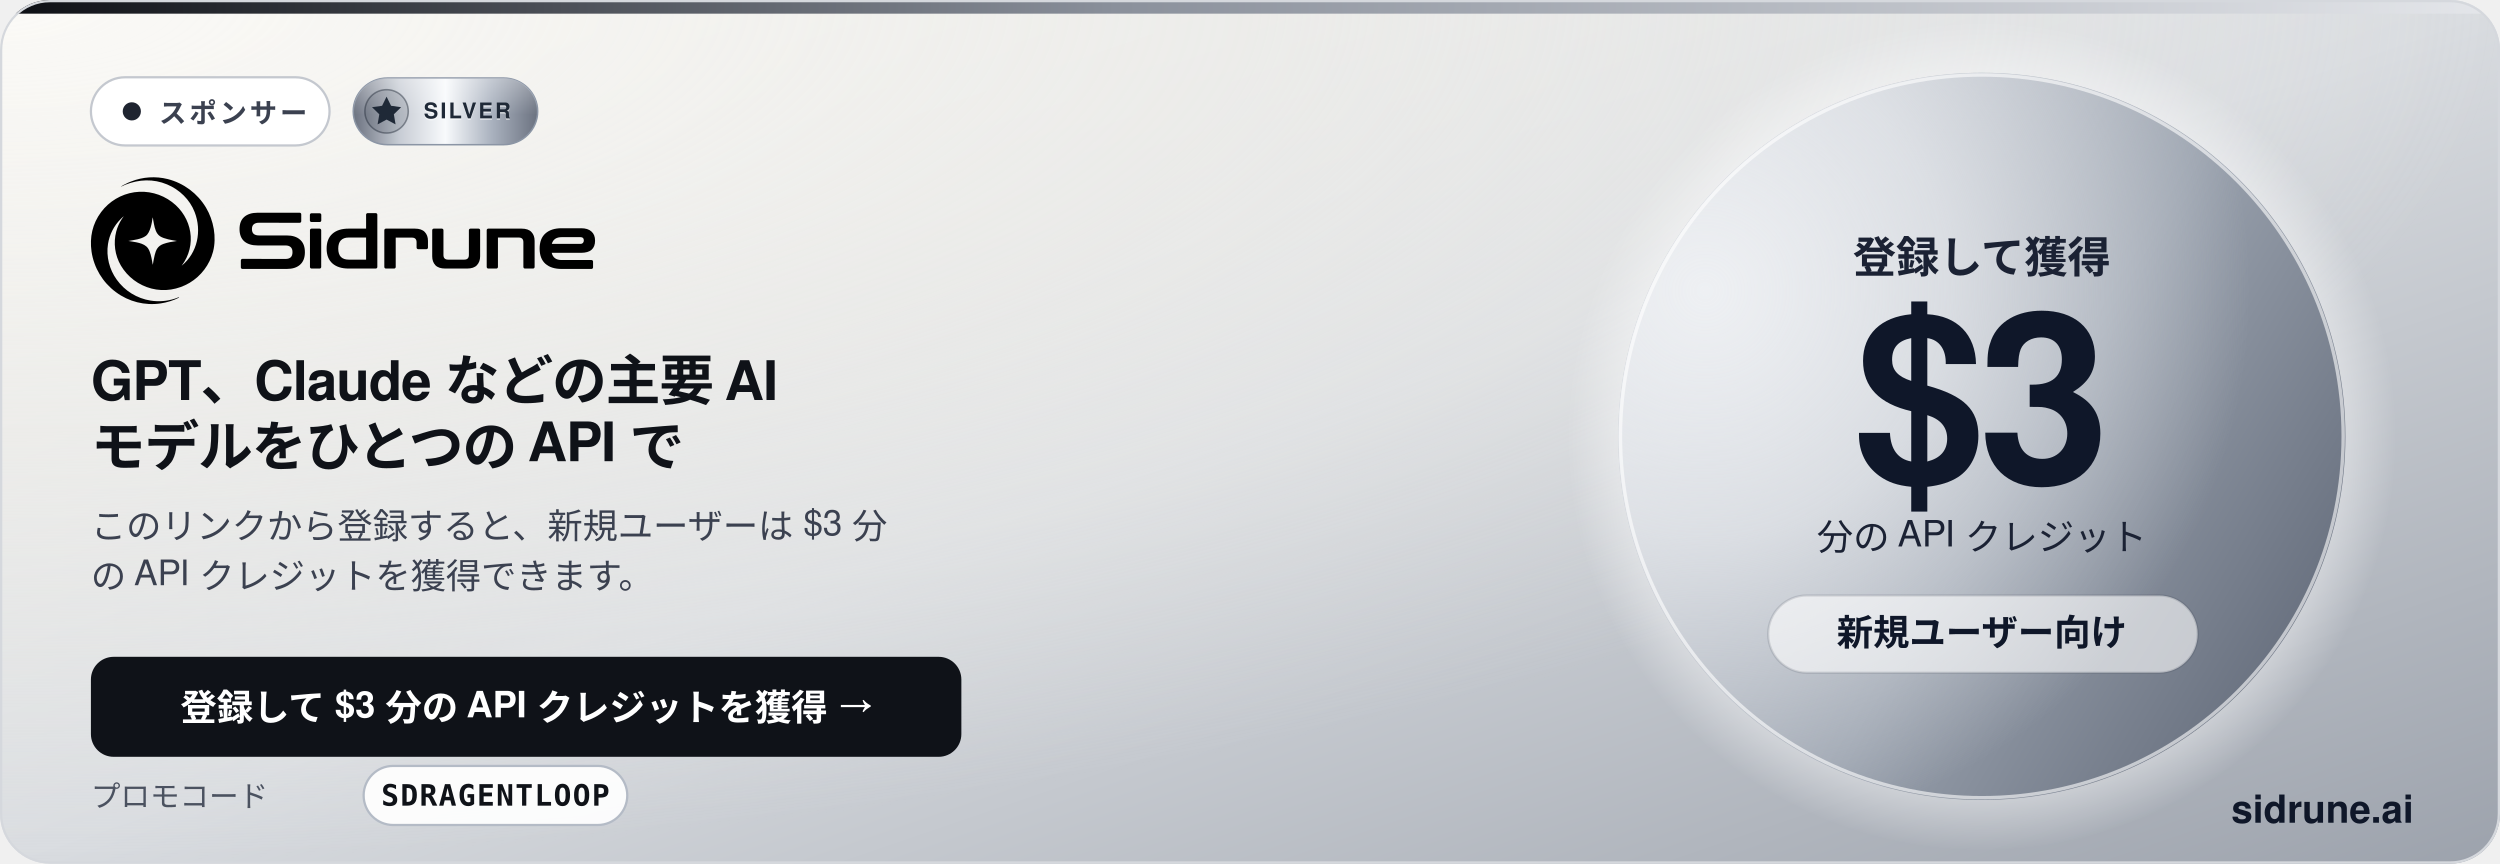
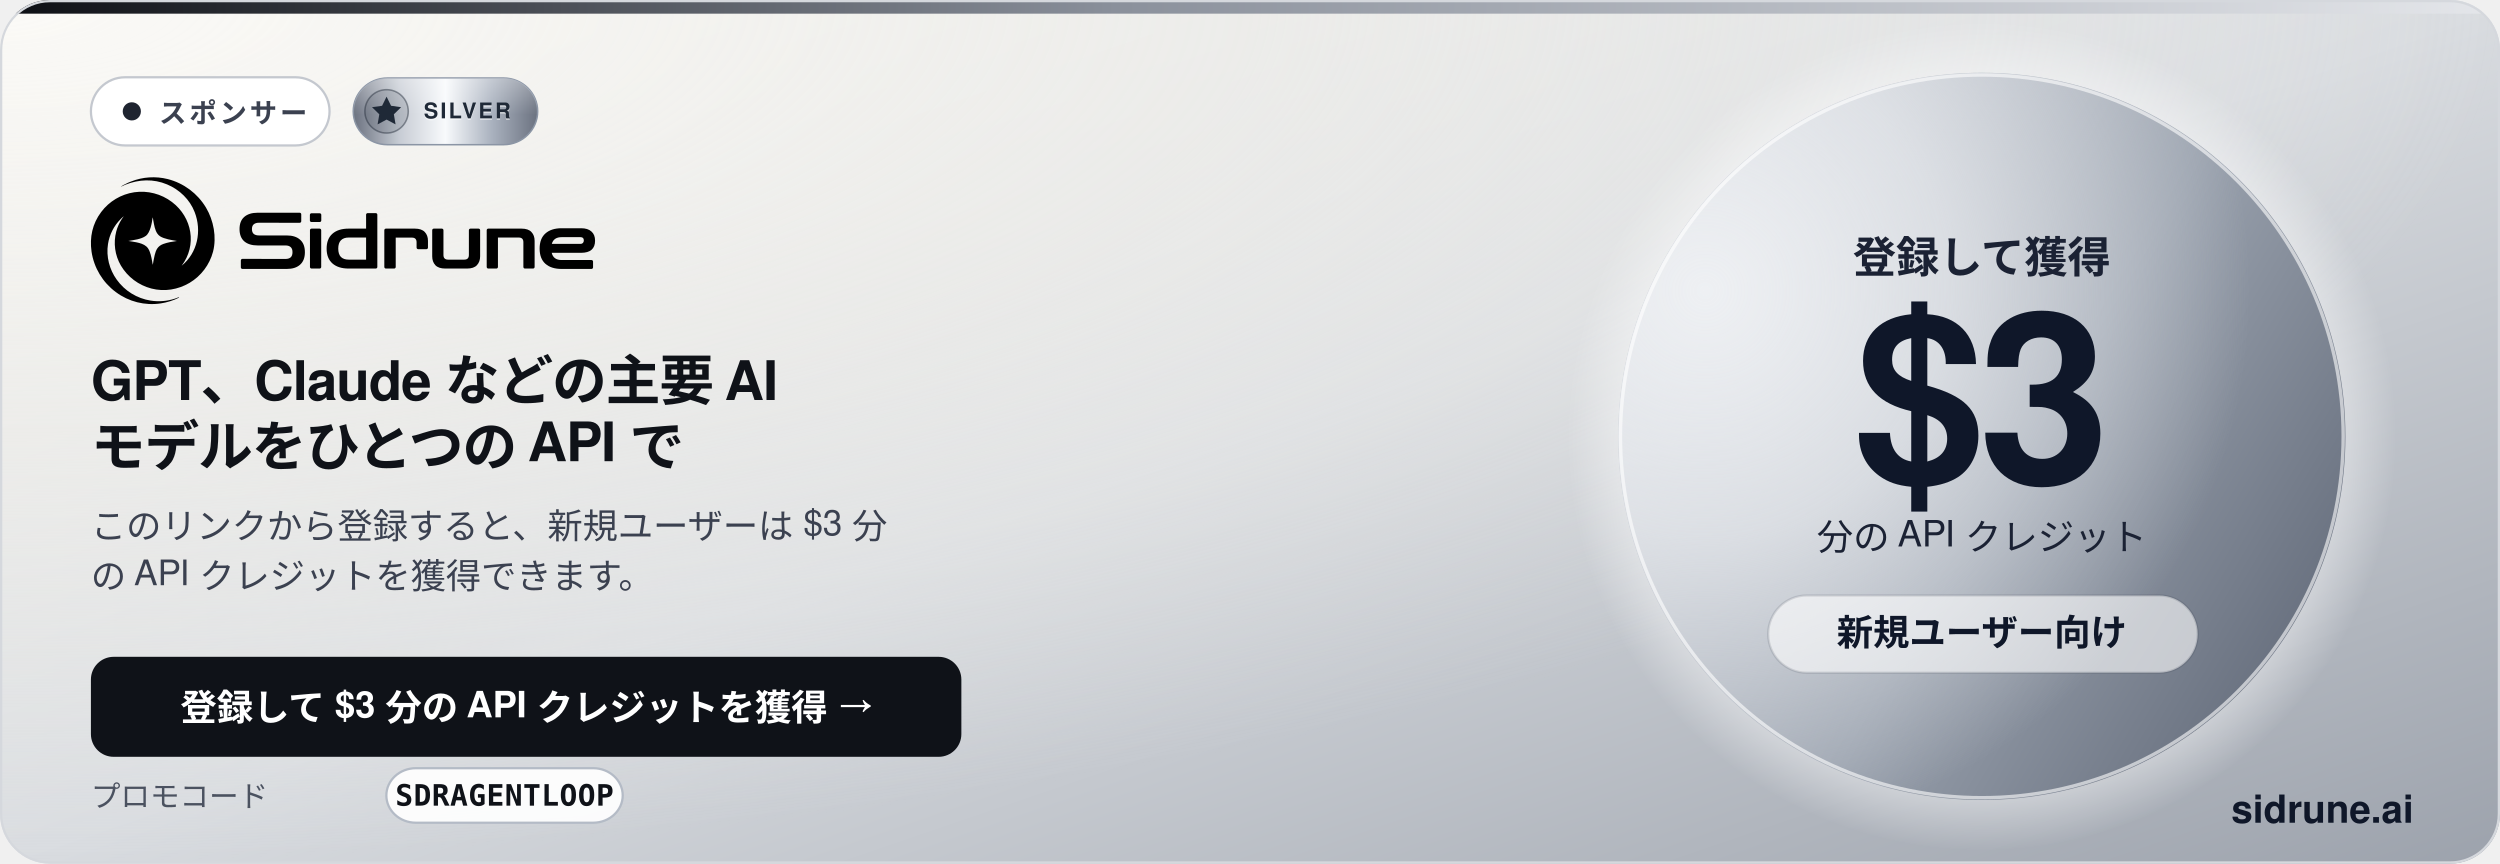
<svg xmlns="http://www.w3.org/2000/svg" width="1100" height="380" viewBox="0 0 1100 380" role="img" aria-label="Sidrune AI (Silver Sponsor): GPT、Claude などの主要 AI モデルをひとつの API で. 登録して $3 分の API クレジットを獲得.">
  <defs>
    <linearGradient id="bg" x1="0" y1="0" x2="1" y2="1">
      <stop offset="0" stop-color="#f4f3ef" />
      <stop offset=".5" stop-color="#d9dce0" />
      <stop offset="1" stop-color="#9ca2ac" />
    </linearGradient>
    <radialGradient id="hl" cx="0" cy="0" r="1" gradientUnits="objectBoundingBox">
      <stop offset="0" stop-color="#fbfaf7" />
      <stop offset=".5" stop-color="#f1f0ec" stop-opacity=".6" />
      <stop offset="1" stop-color="#f1f0ec" stop-opacity="0" />
    </radialGradient>
    <linearGradient id="stripe" x1="0" y1="0" x2="1" y2="0">
      <stop offset="0" stop-color="#0b0d12" />
      <stop offset=".45" stop-color="#8b919c" />
      <stop offset="1" stop-color="#e5e7eb" />
    </linearGradient>
    <radialGradient id="orbHl" cx=".12" cy=".3" r=".75">
      <stop offset="0" stop-color="#eef0f3" />
      <stop offset=".45" stop-color="#eef0f3" stop-opacity=".7" />
      <stop offset="1" stop-color="#eef0f3" stop-opacity="0" />
    </radialGradient>
    <linearGradient id="orb" x1="0" y1=".2" x2="1" y2=".8">
      <stop offset="0" stop-color="#c9cdd4" />
      <stop offset=".55" stop-color="#9aa2ae" />
      <stop offset="1" stop-color="#626a79" />
    </linearGradient>
    <radialGradient id="orbGlow" cx=".5" cy=".5" r=".5">
      <stop offset=".88" stop-color="#ffffff" stop-opacity=".35" />
      <stop offset="1" stop-color="#ffffff" stop-opacity="0" />
    </radialGradient>
    <clipPath id="card">
      <rect width="1100" height="380" rx="22" />
    </clipPath>
  </defs>
  <g clip-path="url(#card)">
    <rect width="1100" height="380" fill="url(#bg)" />
    <rect width="1100" height="380" fill="url(#hl)" />
    <rect width="1100" height="6" fill="url(#stripe)" />
    <rect x=".5" y=".5" width="1099" height="379" rx="21.5" fill="none" stroke="#d5d8dd" />
  </g>
  <rect x="40" y="34" width="105" height="30" rx="15" fill="#ffffff" stroke="#c4c8cf" />
  <circle cx="58" cy="49" r="4" fill="#1f2430" />
  <text x="70" y="54" font-family="-apple-system, BlinkMacSystemFont, 'Segoe UI', Helvetica, Arial, sans-serif" font-size="12" font-weight="700" letter-spacing="1.3" fill="#3b4150">スポンサー</text>
  <svg x="155" y="34" width="82" height="30" viewBox="0 0 120 44">
    <defs>
      <linearGradient id="bm" x1="0" y1="0" x2="1" y2="0">
        <stop offset="0.00" stop-color="#6b7280" />
        <stop offset="0.25" stop-color="#c7ccd4" />
        <stop offset="0.50" stop-color="#f8fafc" />
        <stop offset="0.75" stop-color="#aab2bf" />
        <stop offset="1.00" stop-color="#6b7280" />
      </linearGradient>
      <linearGradient id="bs" x1="0" y1="0" x2="0" y2="1">
        <stop offset="0" stop-color="#fff" stop-opacity=".32" />
        <stop offset=".55" stop-color="#fff" stop-opacity="0" />
      </linearGradient>
    </defs>
    <rect x=".5" y=".5" width="119" height="43" rx="22" fill="url(#bm)" stroke="#8b95a5" />
    <rect x=".5" y=".5" width="119" height="43" rx="22" fill="url(#bs)" />
    <circle cx="22" cy="22" r="14" fill="#1f2937" fill-opacity=".14" stroke="#1f2937" stroke-opacity=".45" />
    <path d="M22 12.5l2.9 5.9 6.5.9-4.7 4.6 1.1 6.5L22 27.3l-5.8 3.1 1.1-6.5-4.7-4.6 6.5-.9z" fill="#1f2937" />
    <text x="46" y="27.5" text-anchor="start" font-family="-apple-system, BlinkMacSystemFont, 'Segoe UI', Helvetica, Arial, sans-serif" font-size="14" font-weight="800" letter-spacing="1.4" fill="#ffffff" fill-opacity=".55">SILVER</text>
    <text x="46" y="26.5" text-anchor="start" font-family="-apple-system, BlinkMacSystemFont, 'Segoe UI', Helvetica, Arial, sans-serif" font-size="14" font-weight="800" letter-spacing="1.4" fill="#1f2937">SILVER</text>
  </svg>
  <svg x="40" y="78" width="222" height="56" viewBox="0 0 555 140" fill="none">
    <path d="M166.677 100.837C165.714 100.837 164.933 100.056 164.933 99.093V91.495C164.933 90.531 165.716 89.75 166.68 89.752L213.976 89.834C216.478 89.834 218.383 89.265 219.691 88.128C221.055 86.934 221.738 85.029 221.738 82.413C221.738 79.798 221.055 77.921 219.691 76.784C218.383 75.59 216.478 74.993 213.976 74.993H183.442C177.13 74.993 172.212 73.486 168.686 70.473C165.218 67.402 163.483 62.91 163.483 56.997C163.483 51.083 165.218 46.619 168.686 43.606C172.212 40.535 177.13 39 183.442 39H229.632C230.595 39 231.376 39.781 231.376 40.744V48.341C231.376 49.305 230.593 50.087 229.629 50.085L184.892 50.003C182.447 50.003 180.542 50.571 179.177 51.709C177.812 52.789 177.13 54.551 177.13 56.997C177.13 59.442 177.812 61.233 179.177 62.37C180.542 63.45 182.447 63.99 184.892 63.99H215.426C221.738 63.99 226.628 65.554 230.096 68.682C233.622 71.752 235.384 76.329 235.384 82.413C235.384 88.441 233.622 93.018 230.096 96.145C226.628 99.273 221.738 100.837 215.426 100.837H166.677Z" fill="black" />
    <path d="M242.699 100.41C241.736 100.41 240.956 99.629 240.956 98.666V58.228C240.956 57.266 241.736 56.485 242.699 56.485H251.579C252.542 56.485 253.323 57.266 253.323 58.228V98.666C253.323 99.629 252.542 100.41 251.579 100.41H242.699ZM242.614 49.235C241.651 49.235 240.87 48.454 240.87 47.491V41.341C240.87 40.378 241.651 39.597 242.614 39.597H251.665C252.628 39.597 253.408 40.378 253.408 41.341V47.491C253.408 48.454 252.628 49.235 251.665 49.235H242.614Z" fill="black" />
    <path d="M315.064 98.666C315.064 99.629 314.284 100.41 313.321 100.41H302.697V41.17C302.697 40.207 303.478 39.426 304.441 39.426H313.321C314.284 39.426 315.064 40.207 315.064 41.17V98.666ZM312.932 100.41H283.506C275.887 100.41 269.945 98.534 265.68 94.781C261.416 91.028 259.283 85.598 259.283 78.49C259.283 71.326 261.416 65.867 265.68 62.114C269.945 58.361 275.887 56.485 283.506 56.485H312.079V66.293H283.506C279.81 66.293 276.967 67.317 274.977 69.364C273.044 71.354 272.077 74.396 272.077 78.49C272.077 82.527 273.044 85.569 274.977 87.616C276.967 89.606 279.81 90.602 283.506 90.602H312.932V100.41Z" fill="black" />
    <path d="M324.496 100.41C323.533 100.41 322.753 99.629 322.753 98.666V58.228C322.753 57.266 323.533 56.485 324.496 56.485H356.358C361.304 56.485 364.944 57.736 367.275 60.238C369.606 62.683 370.772 65.924 370.772 69.961V77.344C370.772 78.306 369.991 79.087 369.028 79.087H359.978C359.015 79.087 358.234 78.306 358.234 77.344V71.496C358.234 68.085 356.528 66.379 353.116 66.379H335.29V98.666C335.29 99.629 334.51 100.41 333.547 100.41H324.496Z" fill="black" />
    <path d="M389.841 100.41C384.837 100.41 381.17 99.159 378.839 96.657C376.564 94.155 375.427 90.914 375.427 86.934V58.228C375.427 57.266 376.208 56.485 377.171 56.485H386.051C387.014 56.485 387.794 57.266 387.794 58.228V85.484C387.794 88.896 389.5 90.602 392.912 90.602H410.652C414.064 90.602 415.77 88.896 415.77 85.484V58.228C415.77 57.266 416.551 56.485 417.514 56.485H426.394C427.357 56.485 428.137 57.266 428.137 58.228V86.934C428.137 90.914 426.972 94.155 424.64 96.657C422.366 99.159 418.727 100.41 413.723 100.41H389.841Z" fill="black" />
    <path d="M437.111 100.41C436.148 100.41 435.368 99.629 435.368 98.666V58.228C435.368 57.266 436.148 56.485 437.111 56.485H473.664C478.668 56.485 482.307 57.736 484.581 60.238C486.913 62.683 488.078 65.924 488.078 69.961V98.666C488.078 99.629 487.298 100.41 486.335 100.41H477.455C476.492 100.41 475.711 99.629 475.711 98.666V71.411C475.711 67.999 474.005 66.293 470.593 66.293H447.735V98.666C447.735 99.629 446.954 100.41 445.991 100.41H437.111Z" fill="black" />
    <path d="M517.816 100.837C510.196 100.837 504.254 98.96 499.99 95.207C495.725 91.398 493.593 85.825 493.593 78.49C493.593 71.098 495.725 65.526 499.99 61.773C504.254 57.963 510.196 56.058 517.816 56.058H539.139C544.142 56.058 547.952 57.252 550.568 59.641C553.24 61.972 554.576 65.327 554.576 69.705C554.576 78.632 549.431 83.096 539.139 83.096H506.898C508.092 88.384 511.732 91.028 517.816 91.028H550.615C551.578 91.028 552.359 91.809 552.359 92.772V99.093C552.359 100.056 551.578 100.837 550.615 100.837H517.816ZM517.816 65.867C511.959 65.867 508.348 68.34 506.984 73.287H538.542C539.679 73.287 540.56 72.946 541.186 72.264C541.868 71.582 542.209 70.643 542.209 69.449C542.209 67.061 540.987 65.867 538.542 65.867H517.816Z" fill="black" />
    <path d="M44.235 4.62C57.028 -0.439 71.083 -1.37 84.431 1.959C102.102 6.455 117.272 17.769 126.62 33.424C134.978 47.528 138.457 65.863 134.342 81.855C130.526 96.213 121.258 108.516 108.509 116.146C95.806 123.62 80.882 126.1 66.54 122.379C52.503 118.74 40.467 109.71 33.048 97.25C26.378 85.884 24.518 72.327 27.88 59.584C29.178 54.732 31.242 50.118 33.993 45.916C34.731 44.782 35.467 43.866 36.214 42.792C35.207 43.522 33.599 45.121 32.666 46.041C25.255 53.469 20.397 63.061 18.795 73.431C16.612 87.065 20.342 101.499 28.415 112.644C37.254 124.995 50.679 133.285 65.682 135.653C74.662 137.077 83.854 136.328 92.486 133.47C93.365 133.172 95.763 132.362 96.456 131.989C96.933 132.112 96.806 132.004 97.019 132.348C91.26 135.385 83.354 137.791 76.921 138.736C59.442 141.385 41.63 136.914 27.473 126.325C12.951 115.619 3.306 99.556 0.684 81.705C-1.565 66.004 1.674 51.04 11.267 38.264C20.077 26.48 33.185 18.653 47.737 16.483C62.406 14.368 77.311 18.219 89.12 27.175C111.458 44.057 116.927 74.736 99.793 97.321C117.364 83.149 122.142 59.018 114.144 38.348C108.756 24.424 97.499 13.624 83.816 7.87C68.723 1.524 52.871 2.234 37.835 8.202C36.673 8.834 34.601 9.749 33.371 10.282L33.203 10.144C34.126 9.347 36.995 7.82 37.875 7.471C39.544 6.475 42.38 5.353 44.235 4.62ZM67.894 44.065C67.176 49.953 65.386 60.824 60.353 64.501C55.298 68.195 47.264 68.949 41.227 70.067C48.218 71.333 58.62 71.916 62.842 78.202C65.392 81.998 66.472 87.689 67.296 92.138C67.441 92.918 67.81 95.783 68.014 96.31C68.294 95.761 68.704 92.575 68.847 91.769C69.222 89.679 69.659 87.602 70.16 85.539C71.579 79.728 73.544 75.638 79.586 73.379C83.966 71.742 89.967 70.69 94.641 70.088C89.253 69.155 80.571 67.888 76.079 64.905C74.935 64.147 73.944 63.179 73.157 62.054C70.309 58.051 69.553 52.355 68.647 47.644C68.542 47.099 68.192 44.35 67.894 44.065ZM33.197 10.339C33.114 10.359 33.17 10.352 33.028 10.311C33.061 10.274 33.101 10.236 33.147 10.194L33.197 10.339ZM33.203 10.144C33.183 10.161 33.165 10.178 33.147 10.194L33.134 10.157L33.171 10.118L33.203 10.144Z" fill="black" />
  </svg>
  <text x="40" y="176" font-family="-apple-system, BlinkMacSystemFont, 'Segoe UI', Helvetica, Arial, sans-serif" font-size="24" font-weight="800" letter-spacing="-0.4" fill="#0f1218">GPT、Claude などの主要 AI</text>
  <text x="40" y="205" font-family="-apple-system, BlinkMacSystemFont, 'Segoe UI', Helvetica, Arial, sans-serif" font-size="24" font-weight="800" letter-spacing="-0.4" fill="#0f1218">モデルをひとつの API で</text>
  <text x="40" y="237" font-family="-apple-system, BlinkMacSystemFont, 'Segoe UI', Helvetica, Arial, sans-serif" font-size="15.5" fill="#3b4150">このリンクから登録すると、新規ユーザーは $3 分</text>
  <text x="40" y="259" font-family="-apple-system, BlinkMacSystemFont, 'Segoe UI', Helvetica, Arial, sans-serif" font-size="15.5" fill="#3b4150">の API クレジットを獲得できます。</text>
  <rect x="40" y="289" width="383" height="44" rx="10" fill="#0f1218" />
  <text x="232" y="317" text-anchor="middle" font-family="-apple-system, BlinkMacSystemFont, 'Segoe UI', Helvetica, Arial, sans-serif" font-size="16" font-weight="800" fill="#ffffff">登録して $3 分の API クレジットを獲得 →</text>
  <text x="40" y="355" font-family="-apple-system, BlinkMacSystemFont, 'Segoe UI', Helvetica, Arial, sans-serif" font-size="13" fill="#4b5260">プロモコード</text>
-   <rect x="160" y="337" width="116" height="26" rx="13" fill="#ffffff" fill-opacity=".92" stroke="#b4bbc6" stroke-width="1" />
-   <text x="218" y="354.5" text-anchor="middle" font-family="'SF Mono', ui-monospace, Menlo, Consolas, monospace" font-size="13" font-weight="800" letter-spacing=".6" fill="#0f1218">SDRAGENTLOOP</text>
+   <rect x="170" y="338" width="104" height="24" rx="13" fill="#ffffff" fill-opacity=".92" stroke="#b4bbc6" stroke-width="1" />
+   <text x="222" y="354.5" text-anchor="middle" font-family="'SF Mono', ui-monospace, Menlo, Consolas, monospace" font-size="13" font-weight="800" letter-spacing=".2" fill="#0f1218">SDRAGENTLOOP</text>
  <circle cx="872" cy="192" r="182" fill="url(#orbGlow)" />
  <circle cx="872" cy="192" r="160" fill="url(#orb)" />
  <circle cx="872" cy="192" r="160" fill="url(#orbHl)" />
  <circle cx="872" cy="192" r="159" fill="none" stroke="#ffffff" stroke-opacity=".6" stroke-width="1.5" />
  <text x="872" y="120" text-anchor="middle" font-family="-apple-system, BlinkMacSystemFont, 'Segoe UI', Helvetica, Arial, sans-serif" font-size="19.0" font-weight="600" fill="#1b2234">登録して獲得</text>
  <text x="872" y="212" text-anchor="middle" font-family="-apple-system, BlinkMacSystemFont, 'Segoe UI', Helvetica, Arial, sans-serif" font-size="104" font-weight="800" letter-spacing="-3" fill="#0f1729">$3</text>
  <text x="872" y="242" text-anchor="middle" font-family="-apple-system, BlinkMacSystemFont, 'Segoe UI', Helvetica, Arial, sans-serif" font-size="16" fill="#1b2234">分の API クレジット</text>
  <rect x="778" y="262" width="189" height="34" rx="17" fill="#ffffff" fill-opacity=".6" stroke="#0f1729" stroke-opacity=".12" />
  <text x="872" y="284" text-anchor="middle" font-family="-apple-system, BlinkMacSystemFont, 'Segoe UI', Helvetica, Arial, sans-serif" font-size="16" font-weight="700" fill="#0f1729">新規ユーザー向け</text>
  <text x="1062" y="362" text-anchor="end" font-family="-apple-system, BlinkMacSystemFont, 'Segoe UI', Helvetica, Arial, sans-serif" font-size="17" font-weight="800" fill="#0f1729">sidrune.ai</text>
</svg>
